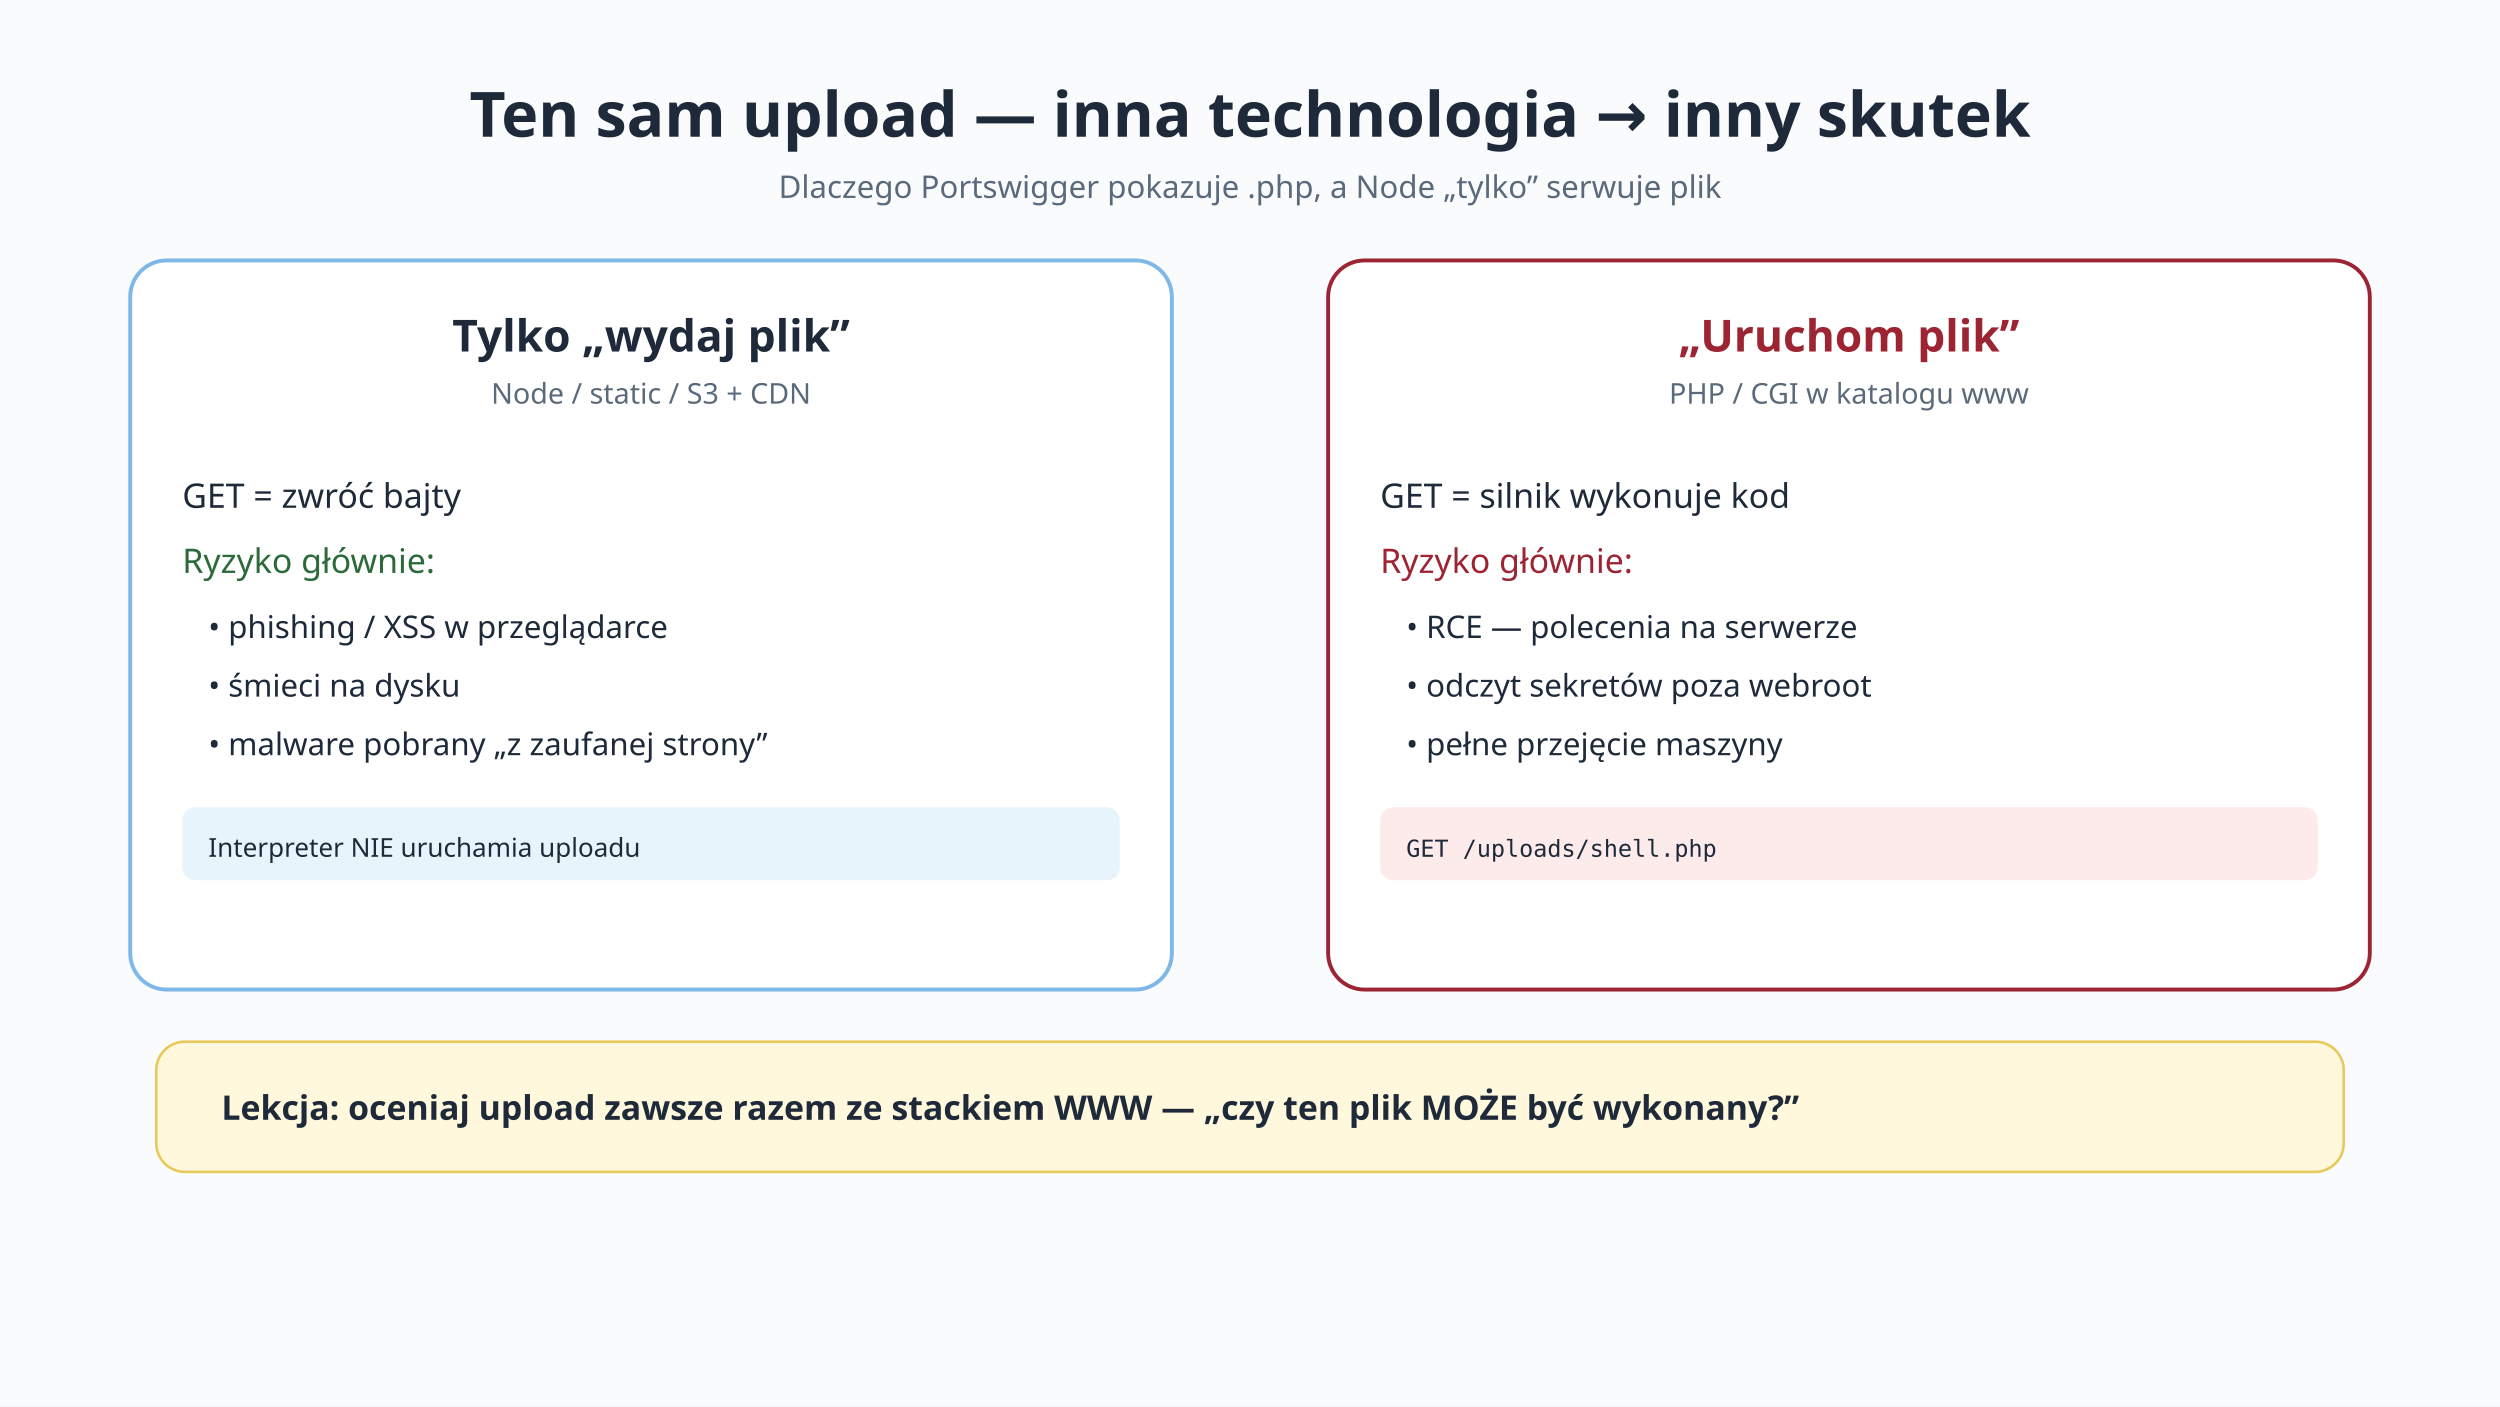
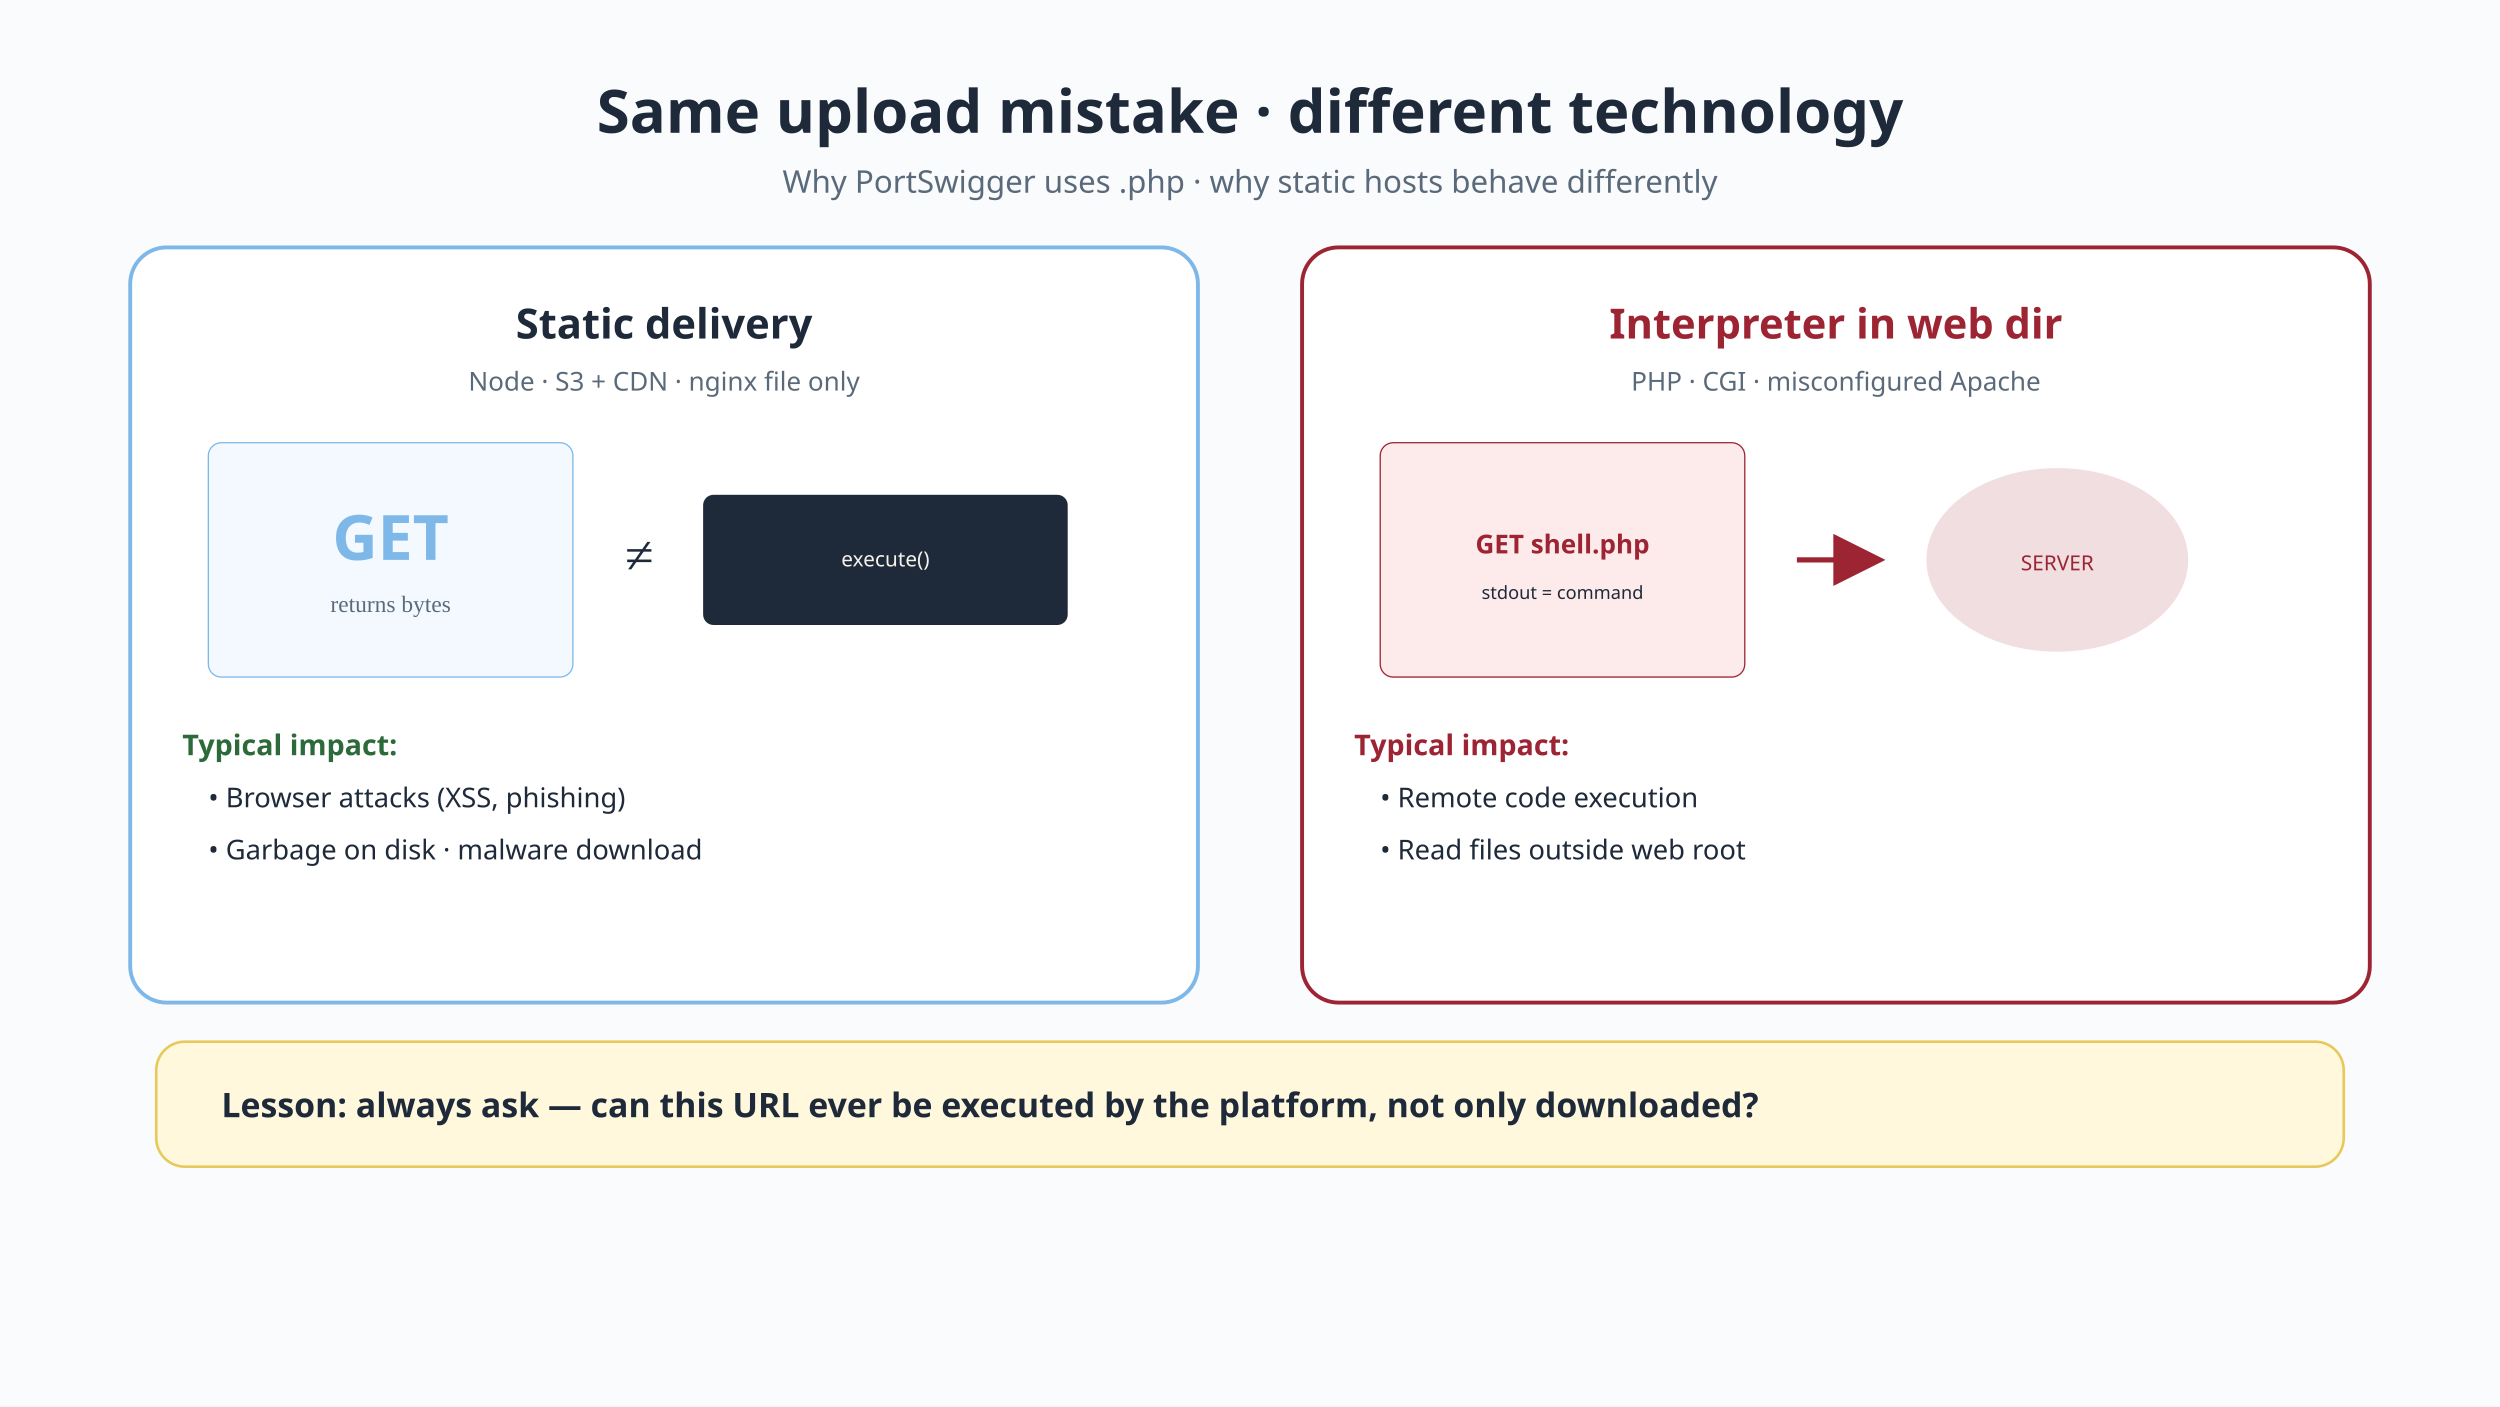
<svg xmlns="http://www.w3.org/2000/svg" viewBox="0 0 1920 1080">
  <rect width="1920" height="1080" fill="#fafbfd" />
-   <text x="960" y="105" text-anchor="middle" font-family="Figtree, sans-serif" font-size="48" font-weight="700" fill="#1e2a3a">Ten sam upload — inna technologia → inny skutek</text>
-   <text x="960" y="152" text-anchor="middle" font-family="Figtree, sans-serif" font-size="24" fill="#5a6a7a">Dlaczego Portswigger pokazuje .php, a Node „tylko” serwuje plik</text>
-   <rect x="100" y="200" width="800" height="560" rx="28" fill="#fff" stroke="#7eb8e8" stroke-width="3" />
-   <text x="500" y="270" text-anchor="middle" font-family="Figtree, sans-serif" font-size="34" font-weight="700" fill="#1e2a3a">Tylko „wydaj plik”</text>
-   <text x="500" y="310" text-anchor="middle" font-family="Figtree, sans-serif" font-size="22" fill="#5a6a7a">Node / static / S3 + CDN</text>
-   <text x="140" y="390" font-family="Figtree, sans-serif" font-size="26" fill="#1e2a3a">GET = zwróć bajty</text>
-   <text x="140" y="440" font-family="Figtree, sans-serif" font-size="26" fill="#2d6a3a">Ryzyko głównie:</text>
-   <text x="160" y="490" font-family="Figtree, sans-serif" font-size="24" fill="#1e2a3a">• phishing / XSS w przeglądarce</text>
-   <text x="160" y="535" font-family="Figtree, sans-serif" font-size="24" fill="#1e2a3a">• śmieci na dysku</text>
-   <text x="160" y="580" font-family="Figtree, sans-serif" font-size="24" fill="#1e2a3a">• malware pobrany „z zaufanej strony”</text>
-   <rect x="140" y="620" width="720" height="56" rx="10" fill="#e8f4fc" />
-   <text x="160" y="658" font-family="Figtree, sans-serif" font-size="20" fill="#1e2a3a">Interpreter NIE uruchamia uploadu</text>
-   <rect x="1020" y="200" width="800" height="560" rx="28" fill="#fff" stroke="#9d2433" stroke-width="3" />
-   <text x="1420" y="270" text-anchor="middle" font-family="Figtree, sans-serif" font-size="34" font-weight="700" fill="#9d2433">„Uruchom plik”</text>
-   <text x="1420" y="310" text-anchor="middle" font-family="Figtree, sans-serif" font-size="22" fill="#5a6a7a">PHP / CGI w katalogu www</text>
-   <text x="1060" y="390" font-family="Figtree, sans-serif" font-size="26" fill="#1e2a3a">GET = silnik wykonuje kod</text>
-   <text x="1060" y="440" font-family="Figtree, sans-serif" font-size="26" fill="#9d2433">Ryzyko głównie:</text>
-   <text x="1080" y="490" font-family="Figtree, sans-serif" font-size="24" fill="#1e2a3a">• RCE — polecenia na serwerze</text>
-   <text x="1080" y="535" font-family="Figtree, sans-serif" font-size="24" fill="#1e2a3a">• odczyt sekretów poza webroot</text>
-   <text x="1080" y="580" font-family="Figtree, sans-serif" font-size="24" fill="#1e2a3a">• pełne przejęcie maszyny</text>
-   <rect x="1060" y="620" width="720" height="56" rx="10" fill="#fdeaea" />
-   <text x="1080" y="658" font-family="ui-monospace, monospace" font-size="18" fill="#1e2a3a">GET /uploads/shell.php</text>
-   <rect x="120" y="800" width="1680" height="100" rx="22" fill="#fff8dc" stroke="#e8c85a" stroke-width="2" />
-   <text x="170" y="860" font-family="Figtree, sans-serif" font-size="26" font-weight="700" fill="#1e2a3a">Lekcja: oceniaj upload zawsze razem ze stackiem WWW — „czy ten plik MOŻE być wykonany?”</text>
+   <text x="960" y="102" text-anchor="middle" font-family="Figtree, sans-serif" font-size="46" font-weight="700" fill="#1e2a3a">Same upload mistake · different technology</text>
+   <text x="960" y="148" text-anchor="middle" font-family="Figtree, sans-serif" font-size="24" fill="#5a6a7a">Why PortSwigger uses .php · why static hosts behave differently</text>
+   <rect x="100" y="190" width="820" height="580" rx="28" fill="#fff" stroke="#7eb8e8" stroke-width="3" />
+   <text x="510" y="260" text-anchor="middle" font-family="Figtree, sans-serif" font-size="32" font-weight="700" fill="#1e2a3a">Static delivery</text>
+   <text x="510" y="300" text-anchor="middle" font-family="Figtree, sans-serif" font-size="20" fill="#5a6a7a">Node · S3 + CDN · nginx file only</text>
+   <g transform="translate(160, 340)">
+     <rect x="0" y="0" width="280" height="180" rx="10" fill="#f4f9ff" stroke="#7eb8e8" />
+     <text x="140" y="90" text-anchor="middle" font-family="Figtree, sans-serif" font-size="48" fill="#7eb8e8" font-weight="700">GET</text>
+     <text x="140" y="130" text-anchor="middle" fill="#5a6a7a" font-size="18">returns bytes</text>
+     <text x="320" y="100" font-size="40" fill="#1e2a3a">≠</text>
+     <rect x="380" y="40" width="280" height="100" rx="8" fill="#1e2a3a" />
+     <text x="520" y="95" text-anchor="middle" fill="#f6f1e8" font-family="ui-monospace" font-size="16">execute()</text>
+   </g>
+   <text x="140" y="580" font-family="Figtree, sans-serif" font-size="22" fill="#2d6a3a" font-weight="600">Typical impact:</text>
+   <text x="160" y="620" font-family="Figtree, sans-serif" font-size="21" fill="#1e2a3a">• Browser attacks (XSS, phishing)</text>
+   <text x="160" y="660" font-family="Figtree, sans-serif" font-size="21" fill="#1e2a3a">• Garbage on disk · malware download</text>
+   <rect x="1000" y="190" width="820" height="580" rx="28" fill="#fff" stroke="#9d2433" stroke-width="3" />
+   <text x="1410" y="260" text-anchor="middle" font-family="Figtree, sans-serif" font-size="32" font-weight="700" fill="#9d2433">Interpreter in web dir</text>
+   <text x="1410" y="300" text-anchor="middle" font-family="Figtree, sans-serif" font-size="20" fill="#5a6a7a">PHP · CGI · misconfigured Apache</text>
+   <g transform="translate(1060, 340)">
+     <rect x="0" y="0" width="280" height="180" rx="10" fill="#fdeaea" stroke="#9d2433" />
+     <text x="140" y="85" text-anchor="middle" font-family="Figtree, sans-serif" font-size="20" font-weight="700" fill="#9d2433">GET shell.php</text>
+     <text x="140" y="120" text-anchor="middle" font-family="ui-monospace" font-size="14" fill="#1e2a3a">stdout = command</text>
+     <path d="M320 90 L380 90" stroke="#9d2433" stroke-width="4" marker-end="url(#r)" />
+     <defs>
+       <marker id="r" markerWidth="10" markerHeight="10" refX="8" refY="5" orient="auto">
+         <path d="M0,0 L10,5 L0,10 Z" fill="#9d2433" />
+       </marker>
+     </defs>
+     <ellipse cx="520" cy="90" rx="100" ry="70" fill="#9d2433" opacity="0.15" stroke="#9d2433" />
+     <text x="520" y="98" text-anchor="middle" font-family="Figtree, sans-serif" font-size="16" fill="#9d2433">SERVER</text>
+   </g>
+   <text x="1040" y="580" font-family="Figtree, sans-serif" font-size="22" fill="#9d2433" font-weight="600">Typical impact:</text>
+   <text x="1060" y="620" font-family="Figtree, sans-serif" font-size="21" fill="#1e2a3a">• Remote code execution</text>
+   <text x="1060" y="660" font-family="Figtree, sans-serif" font-size="21" fill="#1e2a3a">• Read files outside web root</text>
+   <rect x="120" y="800" width="1680" height="96" rx="22" fill="#fff8dc" stroke="#e8c85a" stroke-width="2" />
+   <text x="170" y="858" font-family="Figtree, sans-serif" font-size="26" font-weight="700" fill="#1e2a3a">Lesson: always ask — can this URL ever be executed by the platform, not only downloaded?</text>
</svg>
